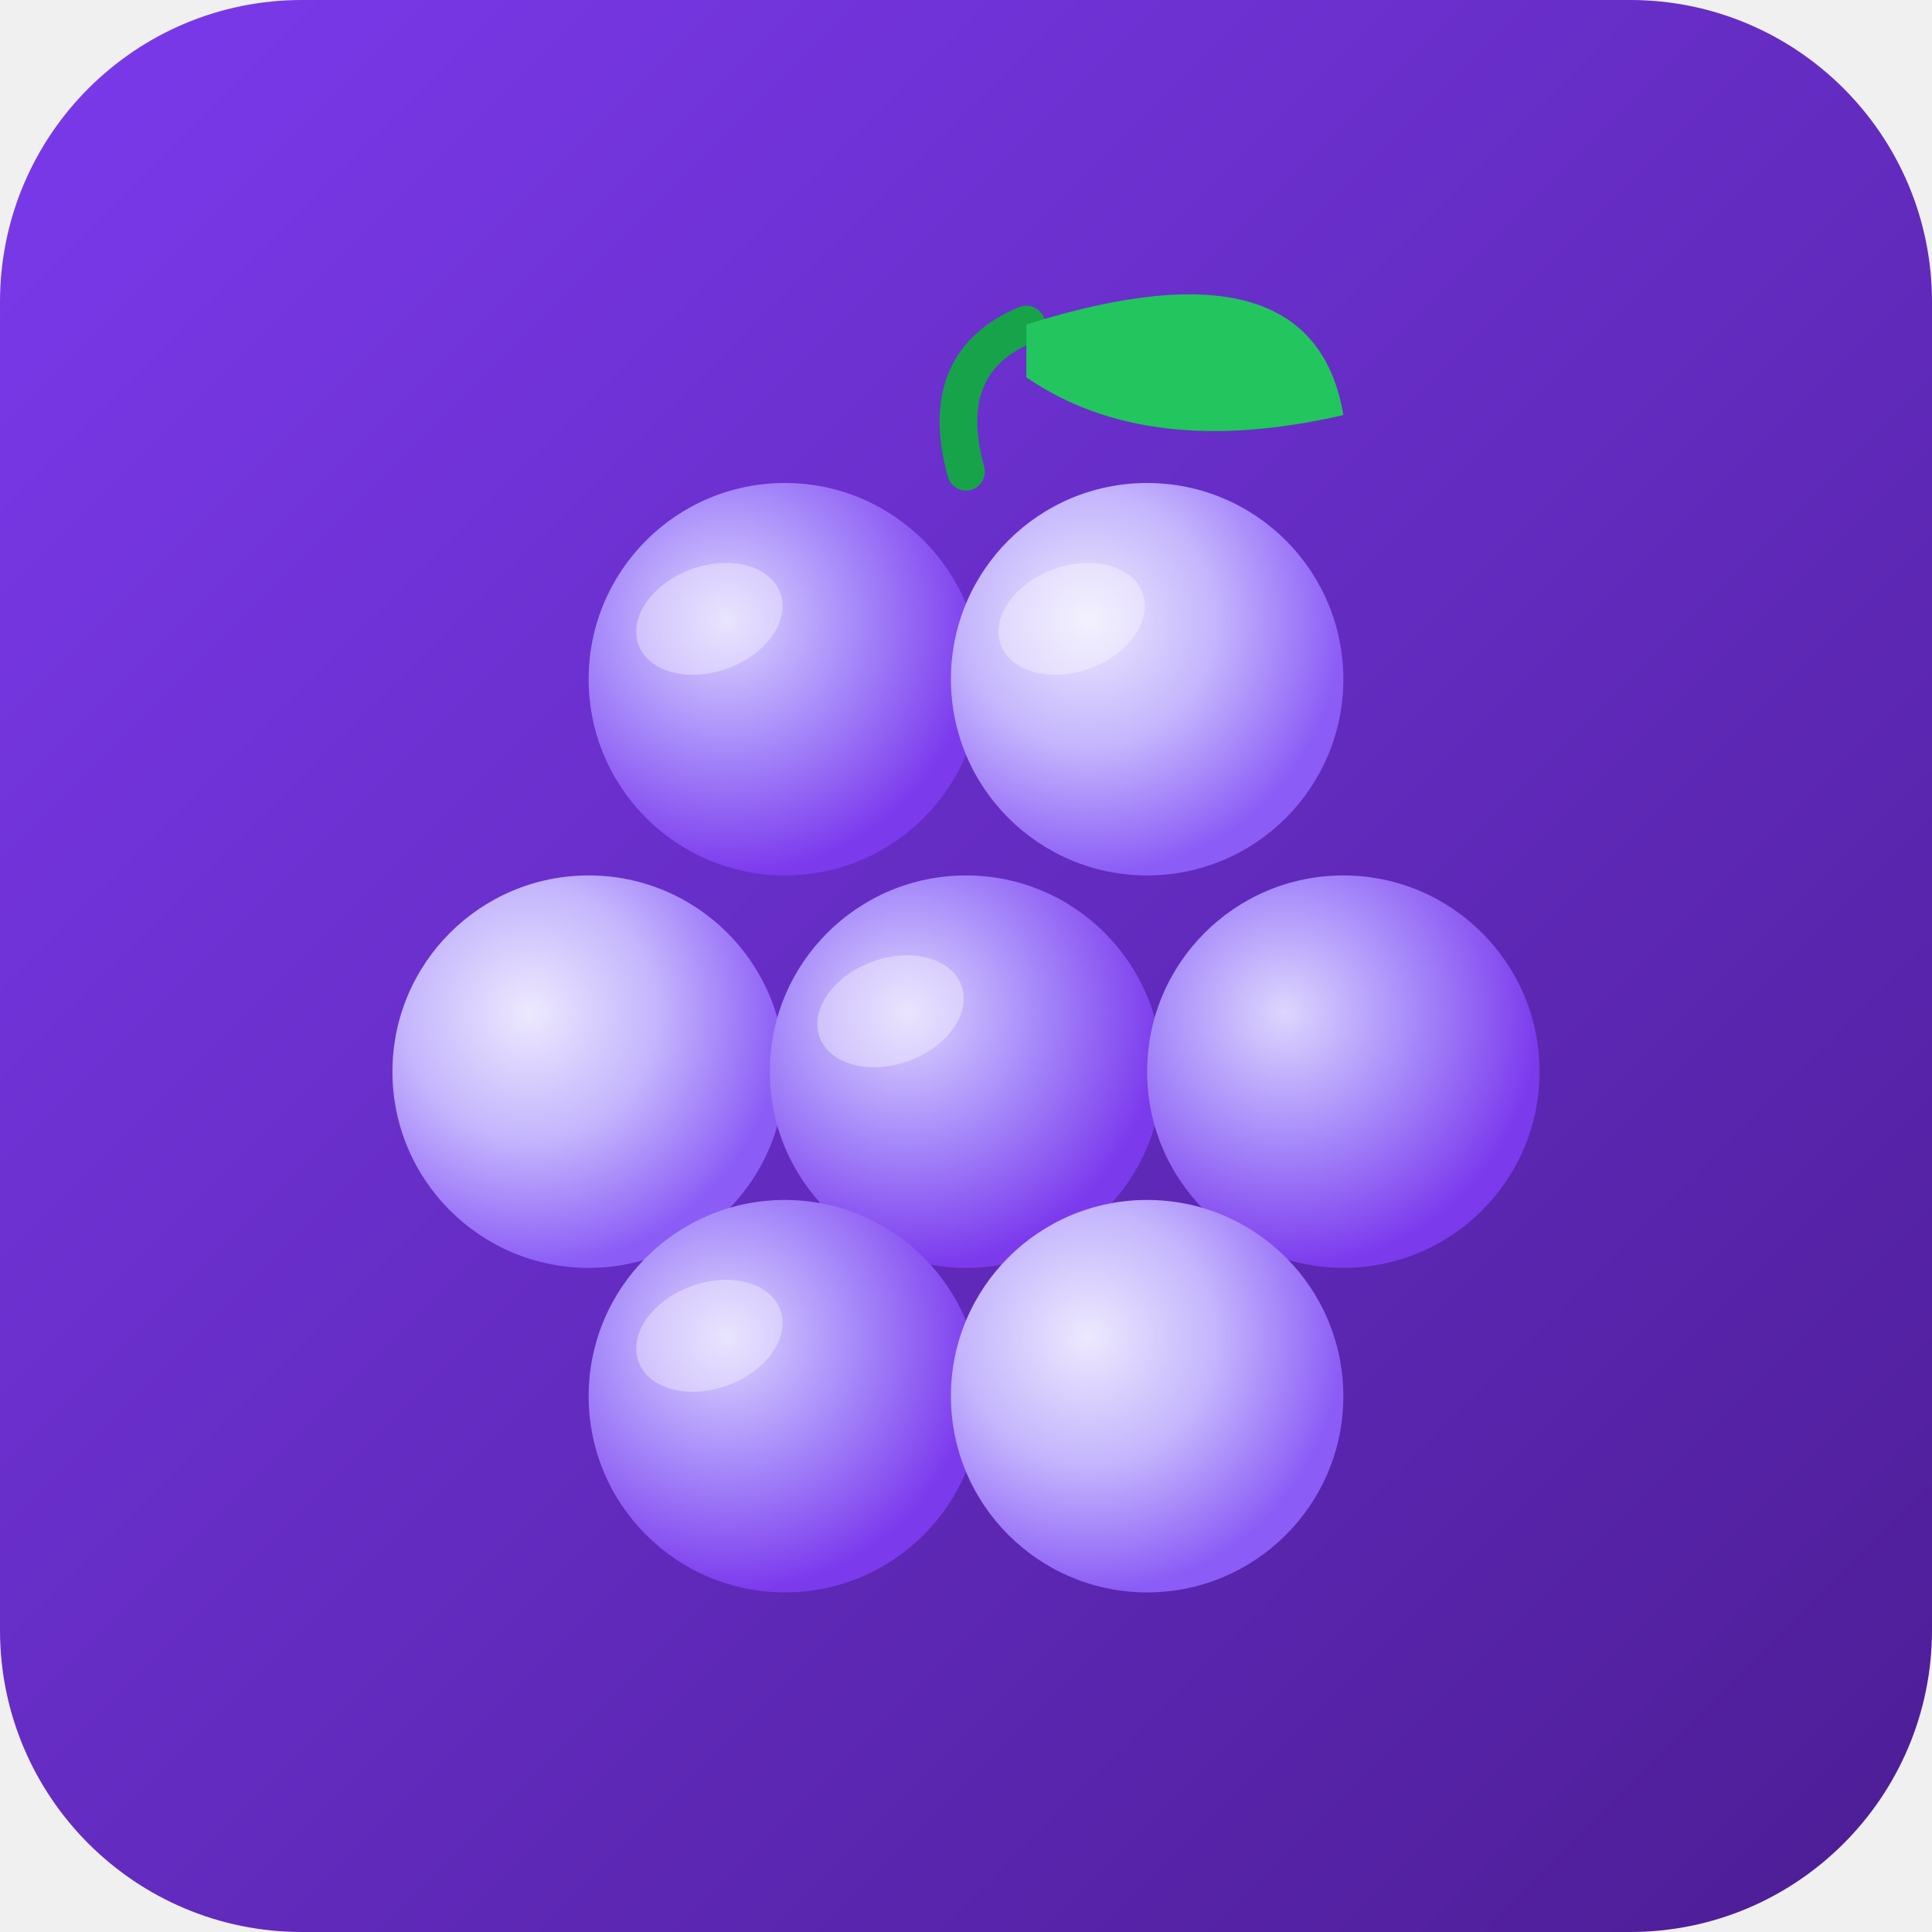
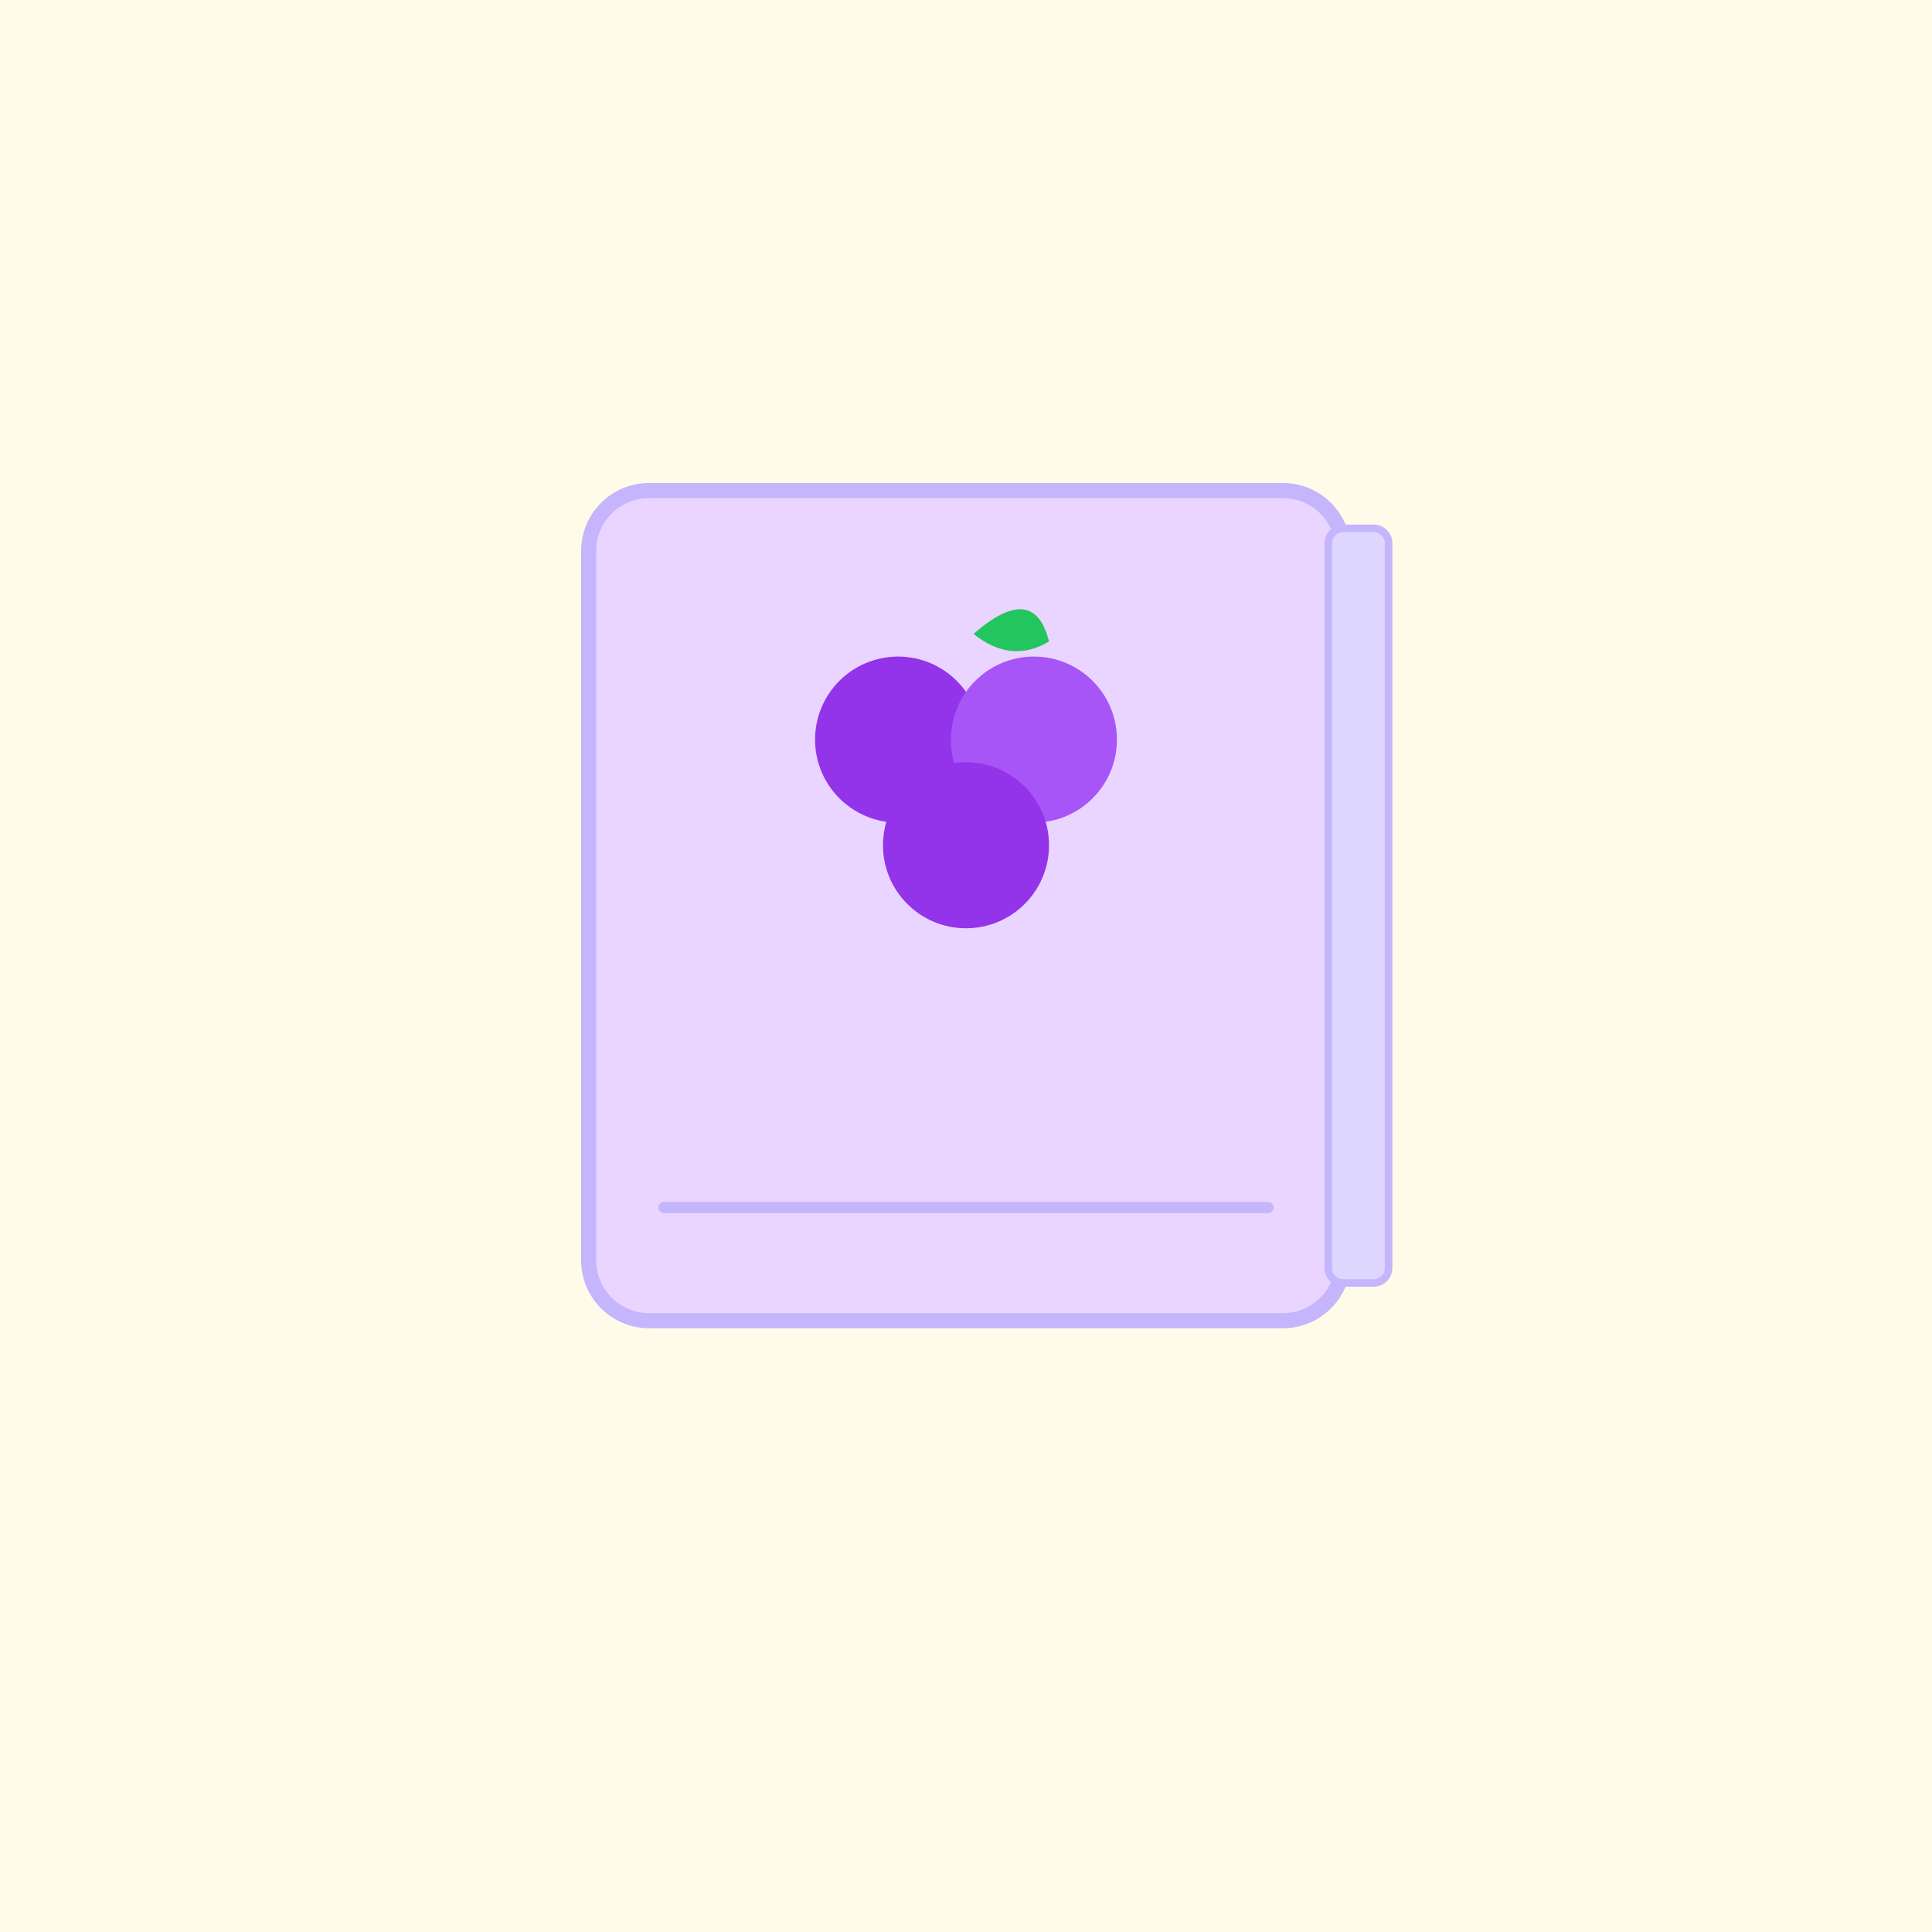
<svg xmlns="http://www.w3.org/2000/svg" width="512" height="512" viewBox="0 0 512 512">
-   <defs>
-     <linearGradient id="bg" x1="0%" y1="0%" x2="100%" y2="100%">
-       <stop offset="0%" stop-color="#7C3AED" />
-       <stop offset="100%" stop-color="#4C1D95" />
-     </linearGradient>
-     <radialGradient id="g1" cx="35%" cy="35%" r="65%">
-       <stop offset="0%" stop-color="#DDD6FE" />
-       <stop offset="50%" stop-color="#A78BFA" />
-       <stop offset="100%" stop-color="#7C3AED" />
-     </radialGradient>
-     <radialGradient id="g2" cx="35%" cy="35%" r="65%">
-       <stop offset="0%" stop-color="#EDE9FE" />
-       <stop offset="50%" stop-color="#C4B5FD" />
-       <stop offset="100%" stop-color="#8B5CF6" />
-     </radialGradient>
-   </defs>
-   <rect width="512" height="512" rx="80" fill="url(#bg)" />
-   <g transform="translate(0, 50)">
-     <path d="M 256 75 Q 248 46 272 36" stroke="#16a34a" stroke-width="10" fill="none" stroke-linecap="round" />
-     <path d="M 272 36 Q 348 12 356 60 Q 304 72 272 50 Z" fill="#22c55e" />
-     <circle cx="208" cy="130" r="52" fill="url(#g1)" />
-     <circle cx="304" cy="130" r="52" fill="url(#g2)" />
-     <circle cx="156" cy="234" r="52" fill="url(#g2)" />
-     <circle cx="256" cy="234" r="52" fill="url(#g1)" />
-     <circle cx="356" cy="234" r="52" fill="url(#g1)" />
-     <circle cx="208" cy="320" r="52" fill="url(#g1)" />
-     <circle cx="304" cy="320" r="52" fill="url(#g2)" />
-     <ellipse cx="188" cy="114" rx="20" ry="14" fill="white" opacity="0.35" transform="rotate(-20 188 114)" />
-     <ellipse cx="284" cy="114" rx="20" ry="14" fill="white" opacity="0.35" transform="rotate(-20 284 114)" />
-     <ellipse cx="236" cy="218" rx="20" ry="14" fill="white" opacity="0.35" transform="rotate(-20 236 218)" />
-     <ellipse cx="188" cy="304" rx="20" ry="14" fill="white" opacity="0.35" transform="rotate(-20 188 304)" />
+   <rect width="512" height="512" fill="#fefce8" />
+   <g transform="translate(256, 240)">
+     <rect x="-100" y="-110" width="200" height="220" rx="16" fill="#e9d5ff" stroke="#c4b5fd" stroke-width="4" />
+     <rect x="96" y="-100" width="16" height="200" rx="4" fill="#ddd6fe" stroke="#c4b5fd" stroke-width="2" />
+     <line x1="-80" y1="80" x2="80" y2="80" stroke="#c4b5fd" stroke-width="3" stroke-linecap="round" />
+     <g transform="translate(0, -20)">
+       <path d="M 2,-52 Q 18,-66 22,-50 Q 12,-44 2,-52 Z" fill="#22c55e" />
+       <circle cx="-18" cy="-24" r="22" fill="#9333ea" />
+       <circle cx="18" cy="-24" r="22" fill="#a855f7" />
+       <circle cx="0" cy="4" r="22" fill="#9333ea" />
+     </g>
  </g>
</svg>
